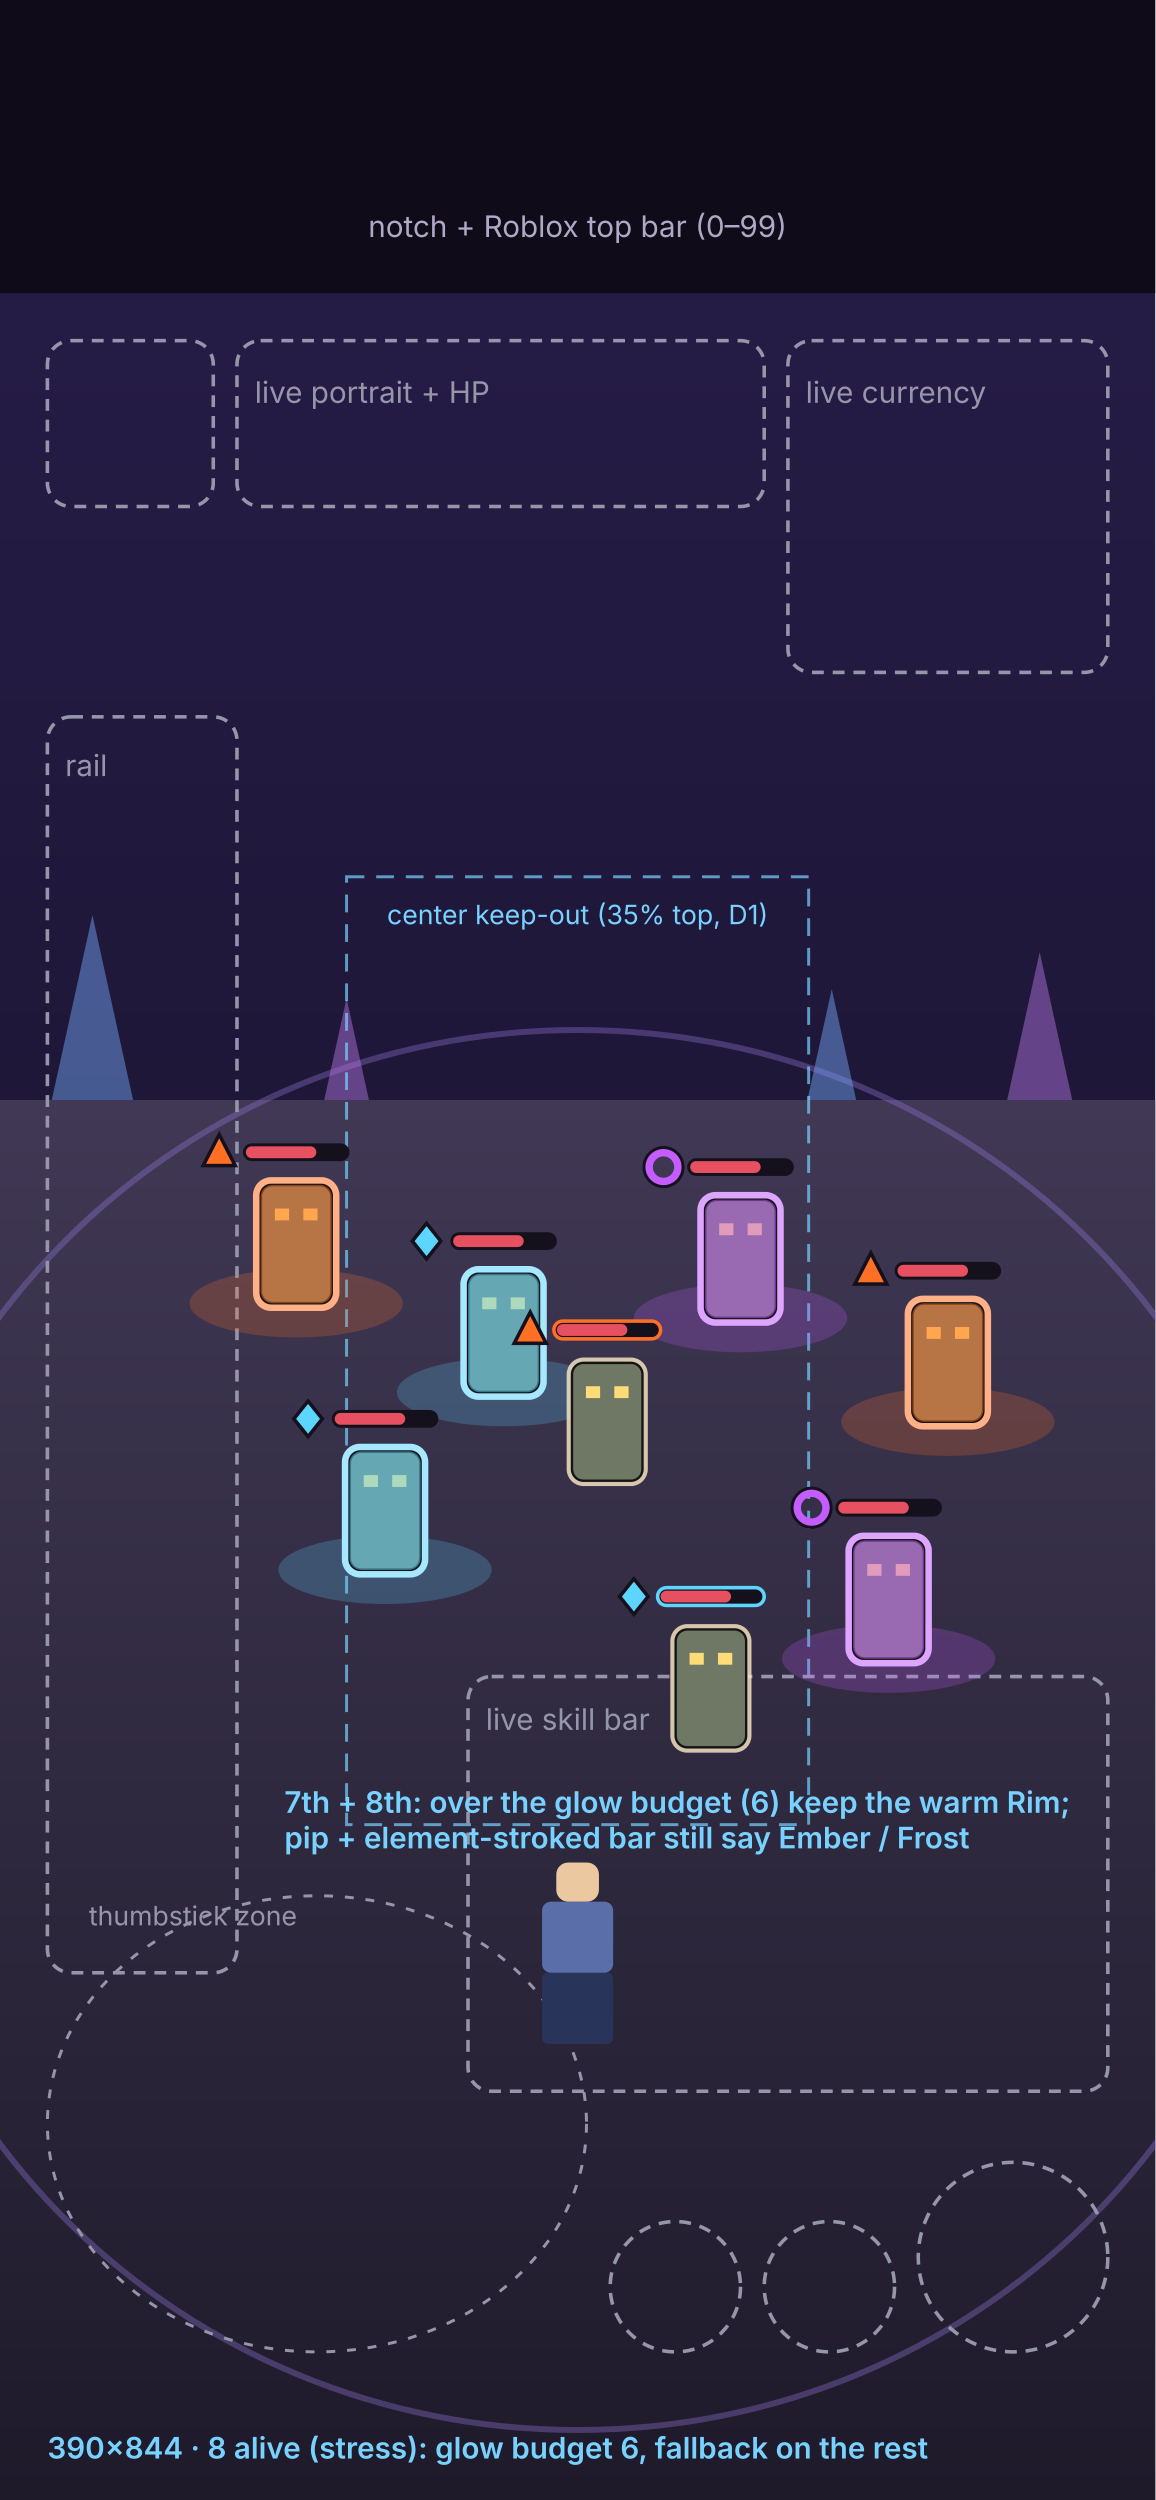
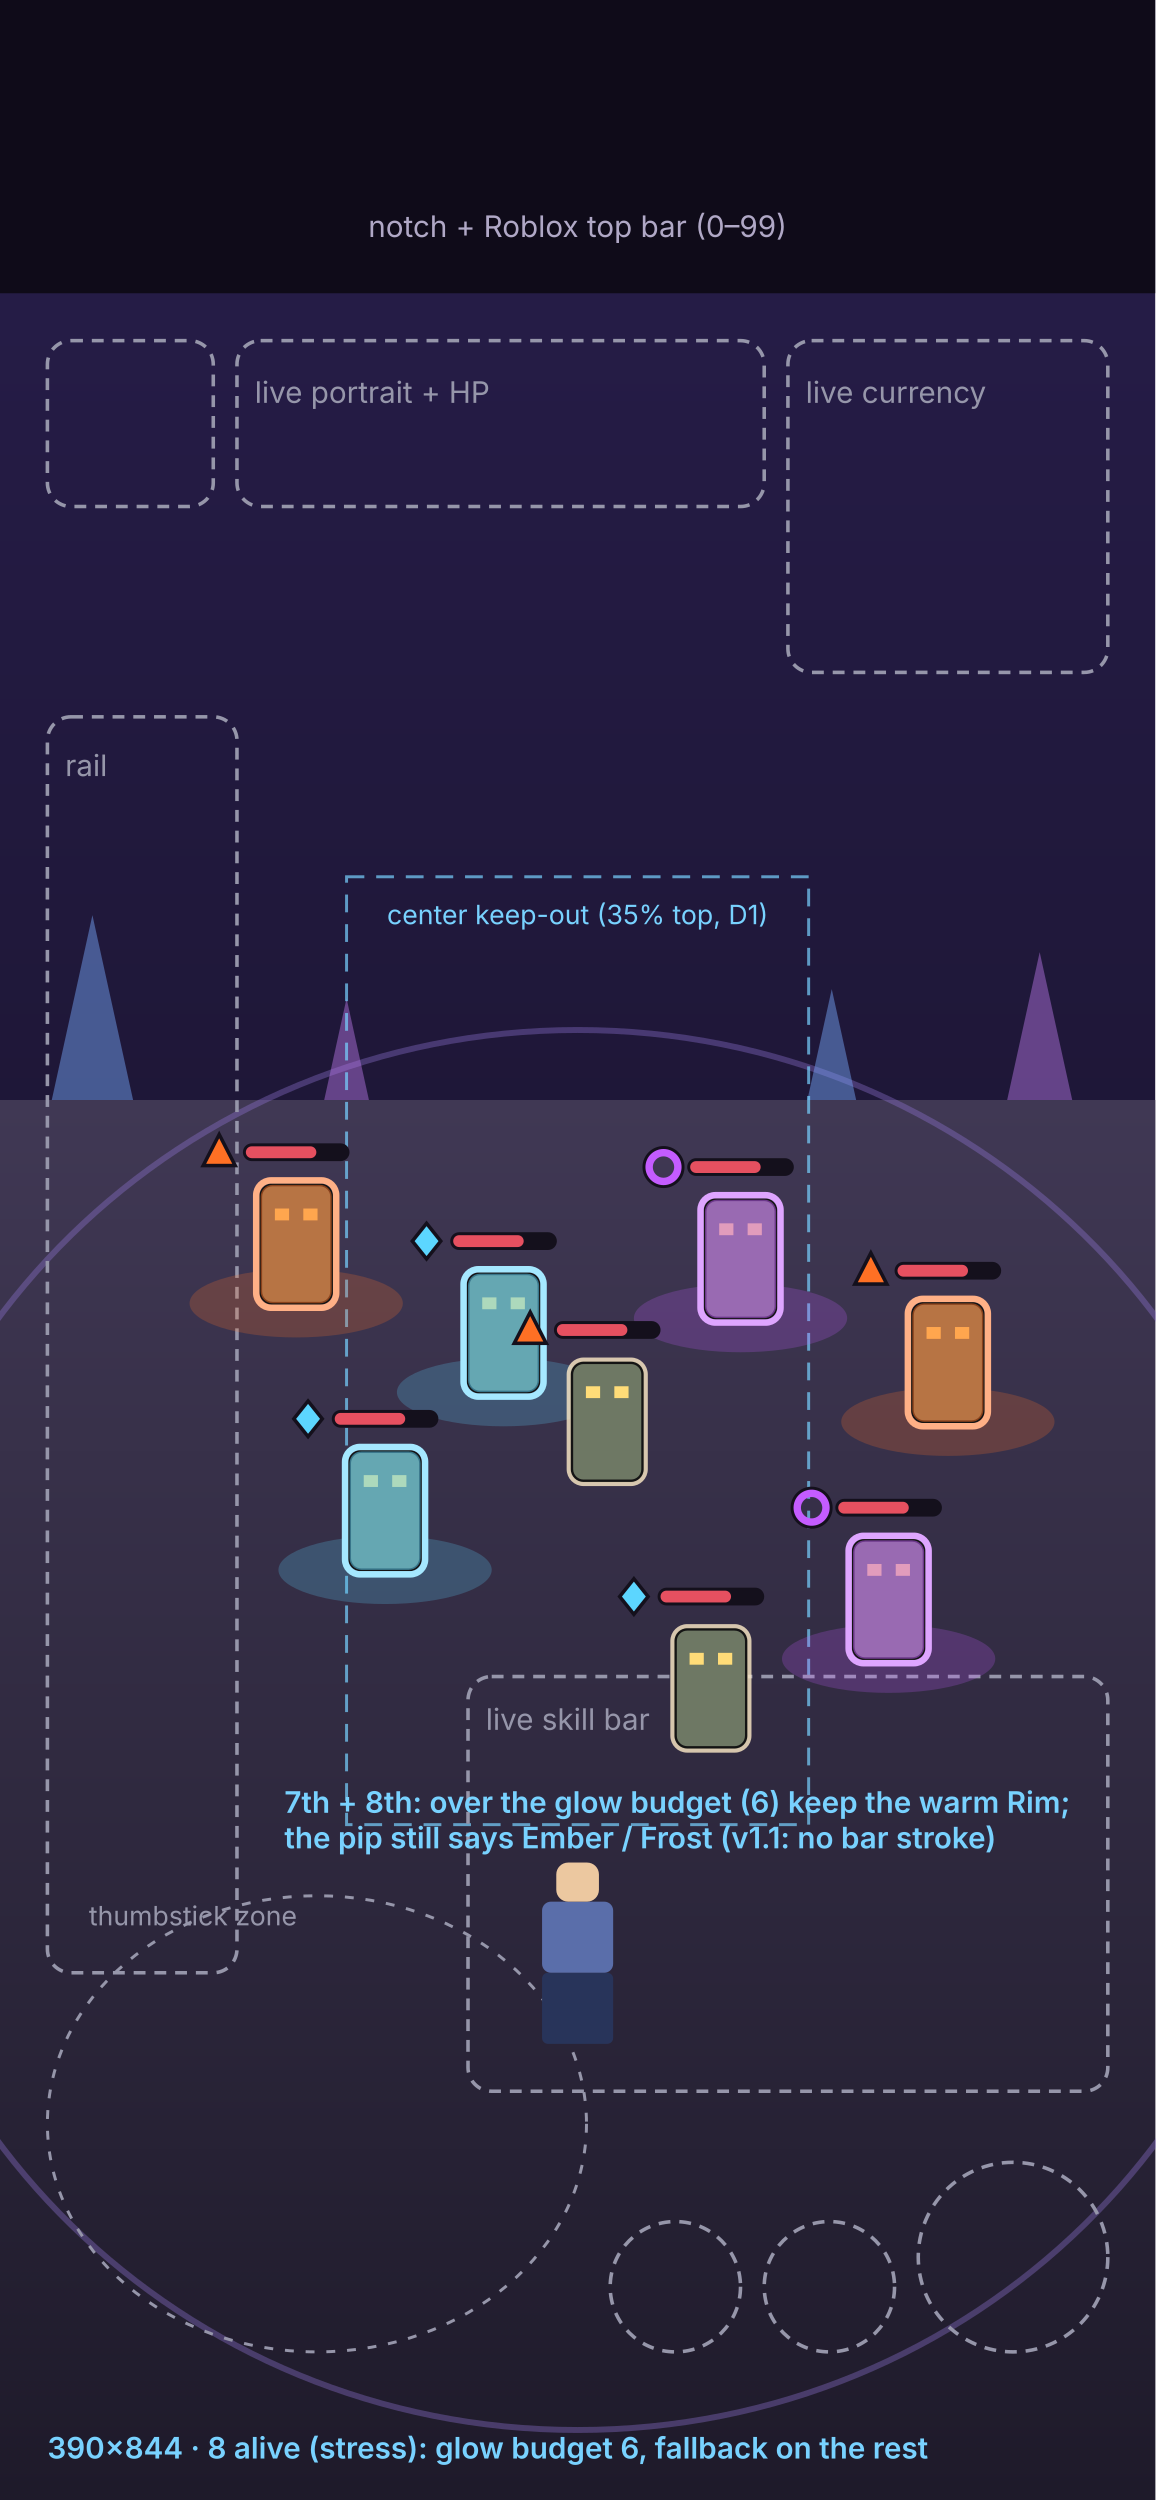
<svg xmlns="http://www.w3.org/2000/svg" width="390" height="844" viewBox="0 0 390 844">
  <defs>
    <linearGradient id="asky" x1="0" y1="0" x2="0" y2="1">
      <stop offset="0" stop-color="rgb(40,30,76)" />
      <stop offset="1" stop-color="rgb(18,14,30)" />
    </linearGradient>
    <linearGradient id="agnd" x1="0" y1="0" x2="0" y2="1">
      <stop offset="0" stop-color="rgb(64,56,84)" />
      <stop offset="1" stop-color="rgb(30,26,42)" />
    </linearGradient>
  </defs>
  <rect x="0" y="0" width="390" height="844" rx="0" fill="url(#asky)" />
  <polygon points="0,371.36 390,371.36 390,844 0,844" fill="url(#agnd)" />
  <ellipse cx="195.0" cy="584.048" rx="241.8" ry="236.32" fill="none" stroke="rgb(150,120,220)" stroke-opacity="0.35" stroke-width="2" />
  <polygon points="31.2,308.96 44.928,371.36 17.472,371.36" fill="rgb(120,170,255)" opacity="0.45" />
  <polygon points="351.0,321.44 361.982,371.36 340.018,371.36" fill="rgb(186,120,232)" opacity="0.45" />
  <polygon points="117.0,337.04 124.55,371.36 109.45,371.36" fill="rgb(186,120,232)" opacity="0.45" />
  <polygon points="280.8,333.92 289.037,371.36 272.563,371.36" fill="rgb(120,170,255)" opacity="0.45" />
  <rect x="0" y="0" width="390" height="99" rx="0" fill="rgb(10,8,16)" opacity="0.85" />
  <text x="195" y="80" font-family="'Builder Sans','BuilderSans','Inter','Segoe UI',Arial,sans-serif" font-size="10" font-weight="400" fill="rgb(176,168,198)" text-anchor="middle">notch + Roblox top bar (0–99)</text>
  <rect x="16" y="115" width="56" height="56" rx="8" fill="none" stroke="rgb(150,150,170)" stroke-width="1.2" stroke-dasharray="4 3" />
  <rect x="80" y="115" width="178" height="56" rx="8" fill="none" stroke="rgb(150,150,170)" stroke-width="1.2" stroke-dasharray="4 3" />
  <text x="86" y="136" font-family="'Builder Sans','BuilderSans','Inter','Segoe UI',Arial,sans-serif" font-size="10" font-weight="400" fill="rgb(150,150,170)" text-anchor="start">live portrait + HP</text>
  <rect x="266" y="115" width="108" height="112" rx="8" fill="none" stroke="rgb(150,150,170)" stroke-width="1.2" stroke-dasharray="4 3" />
  <text x="272" y="136" font-family="'Builder Sans','BuilderSans','Inter','Segoe UI',Arial,sans-serif" font-size="10" font-weight="400" fill="rgb(150,150,170)" text-anchor="start">live currency</text>
  <rect x="16" y="242" width="64" height="424" rx="8" fill="none" stroke="rgb(150,150,170)" stroke-width="1.2" stroke-dasharray="4 3" />
  <text x="22" y="262" font-family="'Builder Sans','BuilderSans','Inter','Segoe UI',Arial,sans-serif" font-size="10" font-weight="400" fill="rgb(150,150,170)" text-anchor="start">rail</text>
  <rect x="117" y="296" width="156" height="320" rx="0" fill="none" stroke="rgb(120,210,255)" stroke-width="1" stroke-dasharray="6 4" stroke-opacity="0.7" />
  <text x="195" y="312" font-family="'Builder Sans','BuilderSans','Inter','Segoe UI',Arial,sans-serif" font-size="9" font-weight="400" fill="rgb(120,210,255)" text-anchor="middle">center keep-out (35% top, D1)</text>
  <ellipse cx="107" cy="717" rx="91" ry="77" fill="none" stroke="rgb(150,150,170)" stroke-width="1" stroke-dasharray="3 4" />
  <text x="30" y="650" font-family="'Builder Sans','BuilderSans','Inter','Segoe UI',Arial,sans-serif" font-size="9" font-weight="400" fill="rgb(150,150,170)" text-anchor="start">thumbstick zone</text>
  <rect x="158" y="566" width="216" height="140" rx="8" fill="none" stroke="rgb(150,150,170)" stroke-width="1.2" stroke-dasharray="4 3" />
  <text x="164" y="584" font-family="'Builder Sans','BuilderSans','Inter','Segoe UI',Arial,sans-serif" font-size="10" font-weight="400" fill="rgb(150,150,170)" text-anchor="start">live skill bar</text>
  <circle cx="342" cy="762" r="32" fill="none" stroke="rgb(150,150,170)" stroke-width="1.2" stroke-dasharray="4 3" />
  <circle cx="280" cy="772" r="22" fill="none" stroke="rgb(150,150,170)" stroke-width="1.2" stroke-dasharray="4 3" />
  <circle cx="228" cy="772" r="22" fill="none" stroke="rgb(150,150,170)" stroke-width="1.2" stroke-dasharray="4 3" />
  <ellipse cx="100" cy="440" rx="36.0" ry="11.52" fill="rgb(255,112,36)" opacity="0.22" />
  <rect x="88.0" y="400" width="24.0" height="40" rx="4" fill="rgb(110,120,100)" stroke="rgb(20,20,20)" stroke-width="1" />
  <rect x="92.8" y="408.0" width="4.8" height="4.0" rx="0" fill="rgb(255,220,120)" />
  <rect x="102.4" y="408.0" width="4.8" height="4.0" rx="0" fill="rgb(255,220,120)" />
  <rect x="88.0" y="400" width="24.0" height="40" rx="4" fill="rgb(255,112,36)" opacity="0.5" />
  <rect x="86.5" y="398.5" width="27.0" height="43" rx="5" fill="none" stroke="rgb(255,176,134)" stroke-width="2.2" stroke-opacity="1.0" />
  <rect x="82.0" y="386" width="36.0" height="6" rx="3" fill="rgb(20,16,28)" />
  <rect x="83.0" y="387" width="23.8" height="4" rx="2" fill="rgb(230,80,96)" />
  <polygon points="74.0,383 79.4,393.5 68.6,393.5" fill="rgb(255,112,36)" stroke="rgb(20,16,28)" stroke-width="1.2" />
  <ellipse cx="170" cy="470" rx="36.0" ry="11.52" fill="rgb(92,214,255)" opacity="0.22" />
  <rect x="158.0" y="430" width="24.0" height="40" rx="4" fill="rgb(110,120,100)" stroke="rgb(20,20,20)" stroke-width="1" />
  <rect x="162.8" y="438.0" width="4.8" height="4.0" rx="0" fill="rgb(255,220,120)" />
  <rect x="172.4" y="438.0" width="4.8" height="4.0" rx="0" fill="rgb(255,220,120)" />
  <rect x="158.0" y="430" width="24.0" height="40" rx="4" fill="rgb(92,214,255)" opacity="0.5" />
  <rect x="156.5" y="428.5" width="27.0" height="43" rx="5" fill="none" stroke="rgb(165,232,255)" stroke-width="2.2" stroke-opacity="1.0" />
  <rect x="152.0" y="416" width="36.0" height="6" rx="3" fill="rgb(20,16,28)" />
  <rect x="153.0" y="417" width="23.8" height="4" rx="2" fill="rgb(230,80,96)" />
  <polygon points="144.0,413 148.8,419 144.0,425 139.2,419" fill="rgb(92,214,255)" stroke="rgb(20,16,28)" stroke-width="1.2" />
  <ellipse cx="250" cy="445" rx="36.0" ry="11.52" fill="rgb(196,92,255)" opacity="0.22" />
  <rect x="238.0" y="405" width="24.0" height="40" rx="4" fill="rgb(110,120,100)" stroke="rgb(20,20,20)" stroke-width="1" />
  <rect x="242.8" y="413.0" width="4.8" height="4.0" rx="0" fill="rgb(255,220,120)" />
  <rect x="252.4" y="413.0" width="4.8" height="4.0" rx="0" fill="rgb(255,220,120)" />
  <rect x="238.0" y="405" width="24.0" height="40" rx="4" fill="rgb(196,92,255)" opacity="0.5" />
  <rect x="236.5" y="403.5" width="27.0" height="43" rx="5" fill="none" stroke="rgb(222,165,255)" stroke-width="2.2" stroke-opacity="1.0" />
  <rect x="232.0" y="391" width="36.0" height="6" rx="3" fill="rgb(20,16,28)" />
  <rect x="233.0" y="392" width="23.8" height="4" rx="2" fill="rgb(230,80,96)" />
  <circle cx="224.0" cy="394" r="5.1" fill="none" stroke="rgb(196,92,255)" stroke-width="3.0" />
  <circle cx="224.0" cy="394" r="6.6" fill="none" stroke="rgb(20,16,28)" stroke-width="1" />
  <ellipse cx="320" cy="480" rx="36.0" ry="11.52" fill="rgb(255,112,36)" opacity="0.22" />
  <rect x="308.0" y="440" width="24.0" height="40" rx="4" fill="rgb(110,120,100)" stroke="rgb(20,20,20)" stroke-width="1" />
  <rect x="312.8" y="448.0" width="4.8" height="4.0" rx="0" fill="rgb(255,220,120)" />
  <rect x="322.4" y="448.0" width="4.8" height="4.0" rx="0" fill="rgb(255,220,120)" />
  <rect x="308.0" y="440" width="24.0" height="40" rx="4" fill="rgb(255,112,36)" opacity="0.5" />
  <rect x="306.5" y="438.5" width="27.0" height="43" rx="5" fill="none" stroke="rgb(255,176,134)" stroke-width="2.2" stroke-opacity="1.0" />
  <rect x="302.0" y="426" width="36.0" height="6" rx="3" fill="rgb(20,16,28)" />
  <rect x="303.0" y="427" width="23.8" height="4" rx="2" fill="rgb(230,80,96)" />
  <polygon points="294.0,423 299.4,433.5 288.6,433.5" fill="rgb(255,112,36)" stroke="rgb(20,16,28)" stroke-width="1.2" />
  <ellipse cx="130" cy="530" rx="36.0" ry="11.52" fill="rgb(92,214,255)" opacity="0.22" />
  <rect x="118.0" y="490" width="24.0" height="40" rx="4" fill="rgb(110,120,100)" stroke="rgb(20,20,20)" stroke-width="1" />
  <rect x="122.8" y="498.0" width="4.8" height="4.0" rx="0" fill="rgb(255,220,120)" />
  <rect x="132.4" y="498.0" width="4.8" height="4.0" rx="0" fill="rgb(255,220,120)" />
  <rect x="118.0" y="490" width="24.0" height="40" rx="4" fill="rgb(92,214,255)" opacity="0.5" />
  <rect x="116.5" y="488.5" width="27.0" height="43" rx="5" fill="none" stroke="rgb(165,232,255)" stroke-width="2.2" stroke-opacity="1.0" />
  <rect x="112.0" y="476" width="36.0" height="6" rx="3" fill="rgb(20,16,28)" />
  <rect x="113.0" y="477" width="23.8" height="4" rx="2" fill="rgb(230,80,96)" />
  <polygon points="104.0,473 108.8,479 104.0,485 99.2,479" fill="rgb(92,214,255)" stroke="rgb(20,16,28)" stroke-width="1.2" />
  <ellipse cx="300" cy="560" rx="36.0" ry="11.52" fill="rgb(196,92,255)" opacity="0.22" />
  <rect x="288.0" y="520" width="24.0" height="40" rx="4" fill="rgb(110,120,100)" stroke="rgb(20,20,20)" stroke-width="1" />
  <rect x="292.8" y="528.0" width="4.8" height="4.0" rx="0" fill="rgb(255,220,120)" />
  <rect x="302.4" y="528.0" width="4.8" height="4.0" rx="0" fill="rgb(255,220,120)" />
  <rect x="288.0" y="520" width="24.0" height="40" rx="4" fill="rgb(196,92,255)" opacity="0.5" />
  <rect x="286.5" y="518.5" width="27.0" height="43" rx="5" fill="none" stroke="rgb(222,165,255)" stroke-width="2.2" stroke-opacity="1.0" />
  <rect x="282.0" y="506" width="36.0" height="6" rx="3" fill="rgb(20,16,28)" />
  <rect x="283.0" y="507" width="23.8" height="4" rx="2" fill="rgb(230,80,96)" />
  <circle cx="274.0" cy="509" r="5.1" fill="none" stroke="rgb(196,92,255)" stroke-width="3.0" />
  <circle cx="274.0" cy="509" r="6.6" fill="none" stroke="rgb(20,16,28)" stroke-width="1" />
  <rect x="193.0" y="460" width="24.0" height="40" rx="4" fill="rgb(110,120,100)" stroke="rgb(20,20,20)" stroke-width="1" />
  <rect x="197.8" y="468.0" width="4.8" height="4.0" rx="0" fill="rgb(255,220,120)" />
  <rect x="207.4" y="468.0" width="4.8" height="4.0" rx="0" fill="rgb(255,220,120)" />
  <rect x="192.0" y="459" width="26.0" height="42" rx="5" fill="none" stroke="rgb(255,236,200)" stroke-width="1.4" stroke-opacity="0.8" />
-   <rect x="187.0" y="446" width="36.0" height="6" rx="3" fill="rgb(20,16,28)" stroke="rgb(255,112,36)" stroke-width="1.2" />
+   <rect x="187.0" y="446" width="36.0" height="6" rx="3" fill="rgb(20,16,28)" />
  <rect x="188.0" y="447" width="23.8" height="4" rx="2" fill="rgb(230,80,96)" />
  <polygon points="179.0,443 184.4,453.5 173.6,453.5" fill="rgb(255,112,36)" stroke="rgb(20,16,28)" stroke-width="1.2" />
  <rect x="228.0" y="550" width="24.0" height="40" rx="4" fill="rgb(110,120,100)" stroke="rgb(20,20,20)" stroke-width="1" />
  <rect x="232.8" y="558.0" width="4.8" height="4.0" rx="0" fill="rgb(255,220,120)" />
  <rect x="242.4" y="558.0" width="4.8" height="4.0" rx="0" fill="rgb(255,220,120)" />
  <rect x="227.0" y="549" width="26.0" height="42" rx="5" fill="none" stroke="rgb(255,236,200)" stroke-width="1.4" stroke-opacity="0.8" />
-   <rect x="222.0" y="536" width="36.0" height="6" rx="3" fill="rgb(20,16,28)" stroke="rgb(92,214,255)" stroke-width="1.2" />
+   <rect x="222.0" y="536" width="36.0" height="6" rx="3" fill="rgb(20,16,28)" />
  <rect x="223.0" y="537" width="23.8" height="4" rx="2" fill="rgb(230,80,96)" />
  <polygon points="214.0,533 218.8,539 214.0,545 209.2,539" fill="rgb(92,214,255)" stroke="rgb(20,16,28)" stroke-width="1.2" />
  <rect x="183.0" y="666.0" width="24.0" height="24.0" rx="2" fill="rgb(40,52,90)" />
  <rect x="183.0" y="642.0" width="24.0" height="24.0" rx="3" fill="rgb(90,110,170)" />
  <rect x="187.8" y="628.8" width="14.4" height="13.2" rx="4" fill="rgb(236,200,160)" />
  <text x="96" y="612" font-family="'Builder Sans','BuilderSans','Inter','Segoe UI',Arial,sans-serif" font-size="10" font-weight="600" fill="rgb(120,210,255)" text-anchor="start">7th + 8th: over the glow budget (6) keep the warm Rim;</text>
-   <text x="96" y="624" font-family="'Builder Sans','BuilderSans','Inter','Segoe UI',Arial,sans-serif" font-size="10" font-weight="600" fill="rgb(120,210,255)" text-anchor="start">pip + element-stroked bar still say Ember / Frost</text>
+   <text x="96" y="624" font-family="'Builder Sans','BuilderSans','Inter','Segoe UI',Arial,sans-serif" font-size="10" font-weight="600" fill="rgb(120,210,255)" text-anchor="start">the pip still says Ember / Frost (v1.1: no bar stroke)</text>
  <text x="16" y="830" font-family="'Builder Sans','BuilderSans','Inter','Segoe UI',Arial,sans-serif" font-size="10" font-weight="600" fill="rgb(120,210,255)" text-anchor="start">390×844 · 8 alive (stress): glow budget 6, fallback on the rest</text>
</svg>
